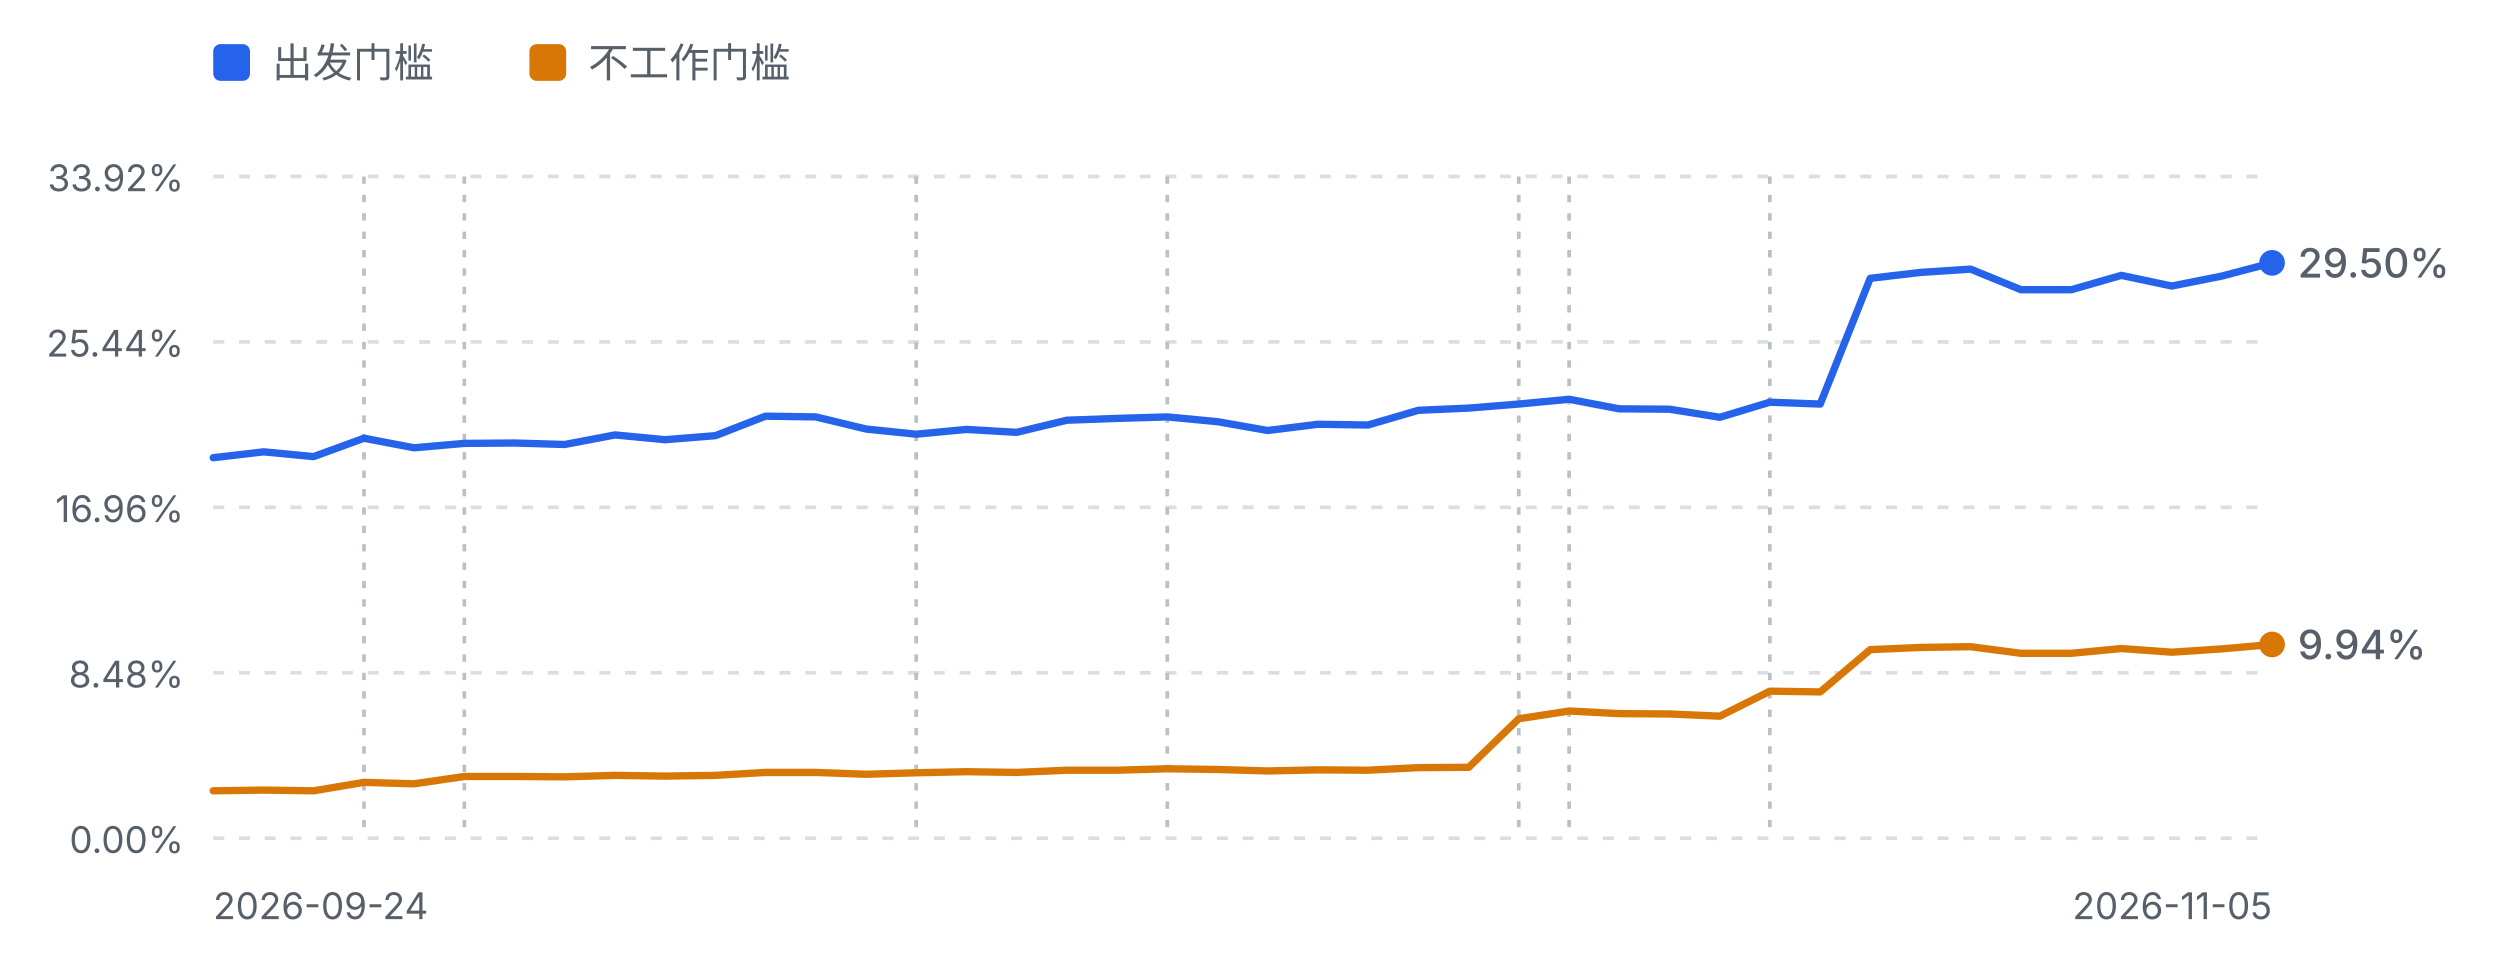
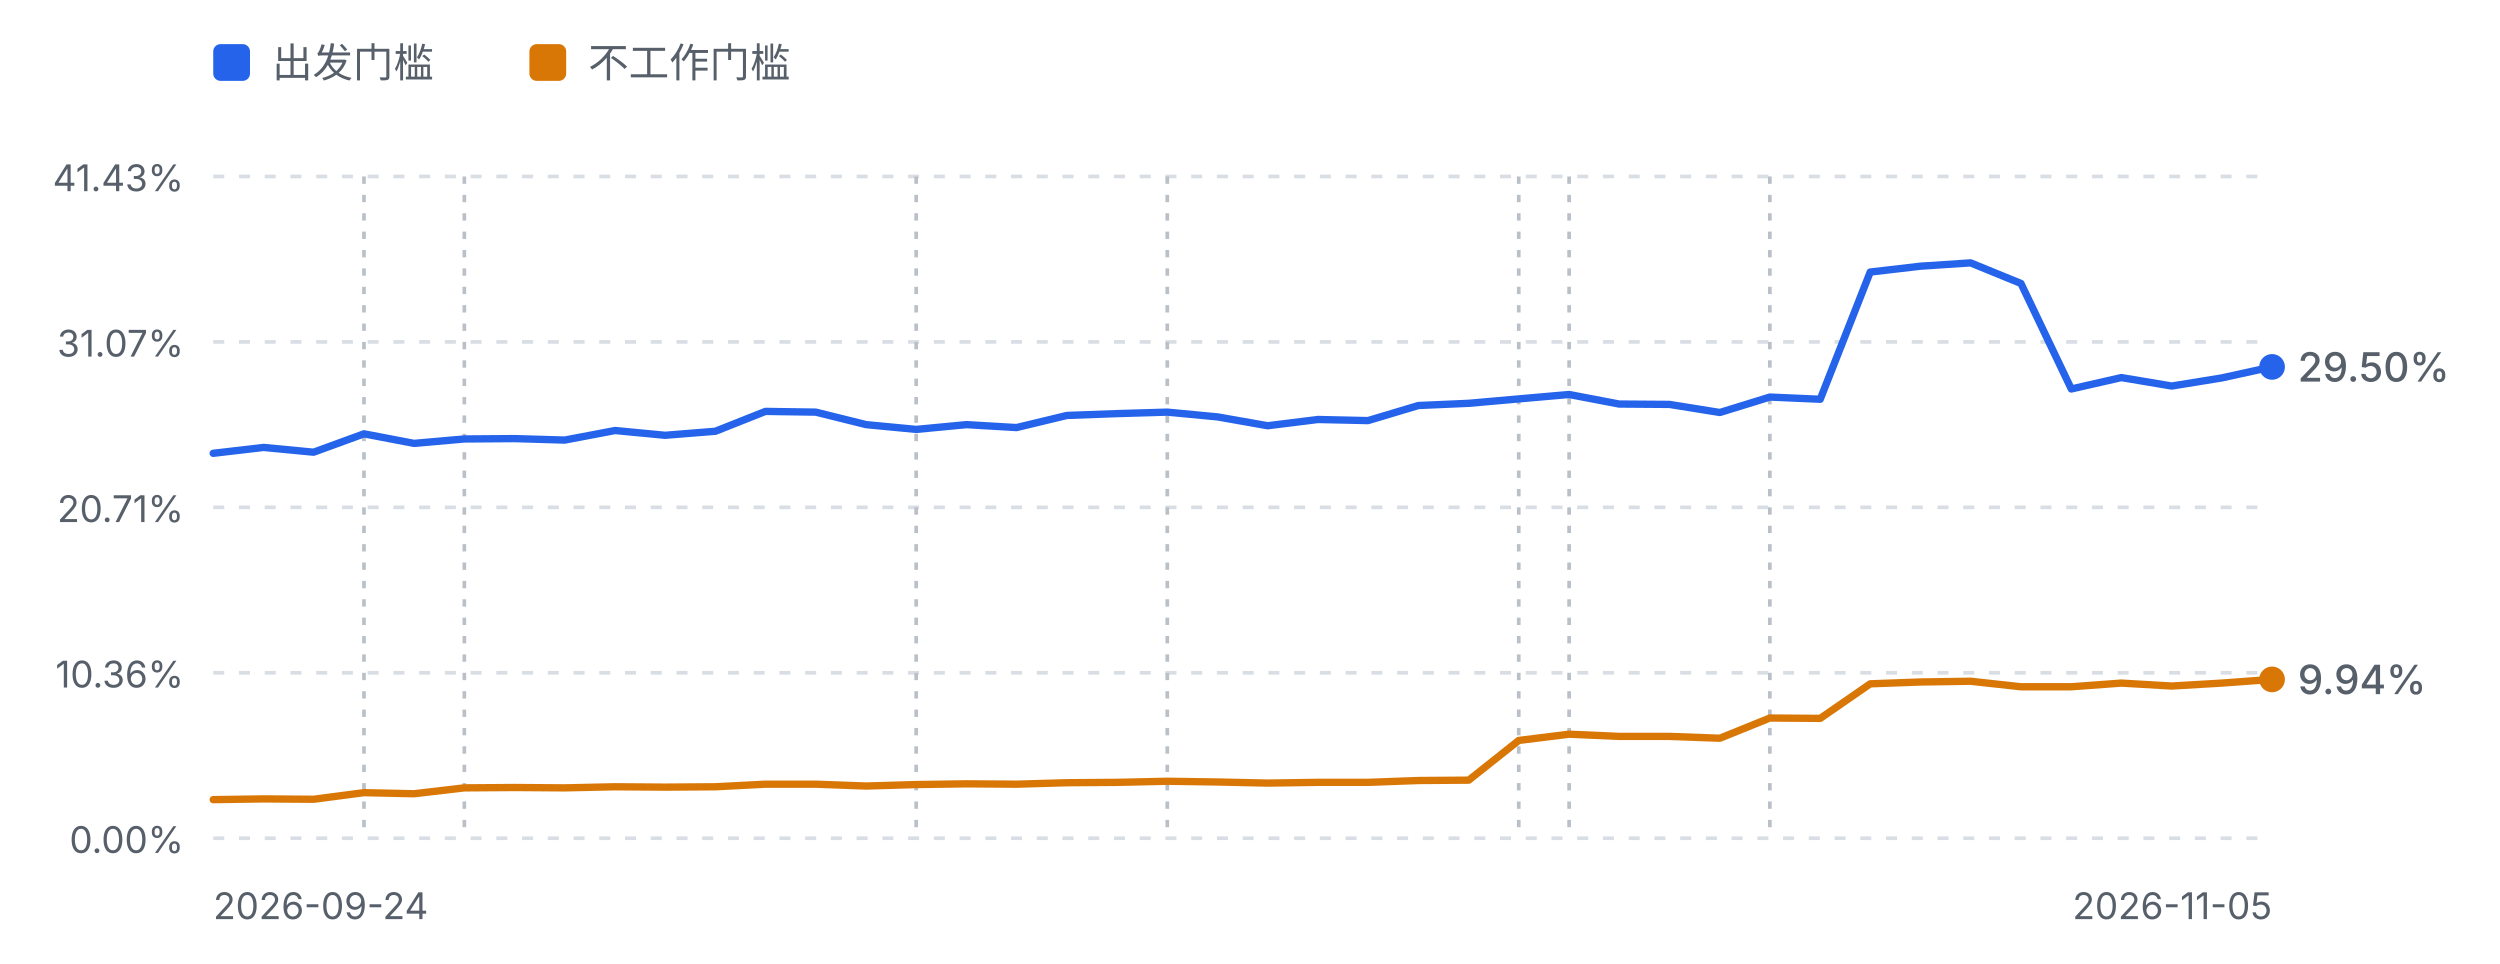
<svg xmlns="http://www.w3.org/2000/svg" viewBox="0 0 680 262" width="680" height="262" role="img" aria-label="进度曲线：出发门槛与不工作门槛">
  <defs>
    <style>
      .fg-muted { fill: #57606a; font-family: ui-sans-serif, system-ui, -apple-system, "Segoe UI", sans-serif; }
      .grid { stroke: #d8dee4; stroke-width: 1; stroke-dasharray: 3 4; }
      .mark { stroke: #b9c0c8; stroke-width: 1; stroke-dasharray: 2 3; }
      .line-dep { fill: none; stroke: #2563eb; stroke-width: 2; stroke-linejoin: round; stroke-linecap: round; }
      .line-fire { fill: none; stroke: #d97706; stroke-width: 2; stroke-linejoin: round; stroke-linecap: round; }
      @media (prefers-color-scheme: dark) {
        .fg-muted { fill: #8b949e; }
        .grid { stroke: #30363d; }
        .mark { stroke: #4d545c; }
        .line-dep { stroke: #60a5fa; }
        .line-fire { stroke: #f0b429; }
      }
    </style>
  </defs>
  <rect x="58" y="12" width="10" height="10" rx="2" fill="#2563eb" />
  <text class="fg-muted" x="74" y="21" font-size="11">出发门槛</text>
  <rect x="144" y="12" width="10" height="10" rx="2" fill="#d97706" />
  <text class="fg-muted" x="160" y="21" font-size="11">不工作门槛</text>
  <line class="grid" x1="58" y1="48.0" x2="618" y2="48.0" />
-   <text class="fg-muted" x="50" y="52.0" text-anchor="end" font-size="10">33.92%</text>
+   <text class="fg-muted" x="50" y="52.0" text-anchor="end" font-size="10">41.43%</text>
  <line class="grid" x1="58" y1="93.0" x2="618" y2="93.0" />
-   <text class="fg-muted" x="50" y="97.0" text-anchor="end" font-size="10">25.44%</text>
+   <text class="fg-muted" x="50" y="97.0" text-anchor="end" font-size="10">31.07%</text>
  <line class="grid" x1="58" y1="138.0" x2="618" y2="138.0" />
-   <text class="fg-muted" x="50" y="142.0" text-anchor="end" font-size="10">16.96%</text>
+   <text class="fg-muted" x="50" y="142.0" text-anchor="end" font-size="10">20.71%</text>
  <line class="grid" x1="58" y1="183.0" x2="618" y2="183.0" />
-   <text class="fg-muted" x="50" y="187.0" text-anchor="end" font-size="10">8.48%</text>
+   <text class="fg-muted" x="50" y="187.0" text-anchor="end" font-size="10">10.36%</text>
  <line class="grid" x1="58" y1="228.0" x2="618" y2="228.0" />
  <text class="fg-muted" x="50" y="232.0" text-anchor="end" font-size="10">0.00%</text>
  <line class="mark" x1="99.0" y1="48" x2="99.0" y2="228.0" />
  <line class="mark" x1="126.3" y1="48" x2="126.3" y2="228.0" />
  <line class="mark" x1="249.2" y1="48" x2="249.2" y2="228.0" />
  <line class="mark" x1="317.5" y1="48" x2="317.5" y2="228.0" />
  <line class="mark" x1="413.1" y1="48" x2="413.1" y2="228.0" />
  <line class="mark" x1="426.8" y1="48" x2="426.8" y2="228.0" />
  <line class="mark" x1="481.4" y1="48" x2="481.4" y2="228.0" />
-   <path d="M58.0,124.5 L71.7,122.9 L85.3,124.2 L99.0,119.2 L112.6,121.8 L126.3,120.6 L140.0,120.5 L153.6,120.9 L167.3,118.3 L180.9,119.6 L194.6,118.5 L208.2,113.2 L221.9,113.4 L235.6,116.7 L249.2,118.1 L262.9,116.8 L276.5,117.6 L290.2,114.3 L303.9,113.8 L317.5,113.4 L331.2,114.7 L344.8,117.1 L358.5,115.4 L372.1,115.6 L385.8,111.6 L399.5,111.0 L413.1,109.9 L426.8,108.6 L440.4,111.2 L454.1,111.3 L467.8,113.5 L481.4,109.4 L495.1,109.9 L508.7,75.7 L522.4,74.1 L536.0,73.2 L549.7,78.8 L563.4,78.8 L577.0,74.9 L590.7,77.8 L604.3,75.1 L618.0,71.5" class="line-dep" />
-   <path d="M58.0,215.1 L71.7,214.9 L85.3,215.1 L99.0,212.8 L112.6,213.2 L126.3,211.2 L140.0,211.2 L153.6,211.3 L167.3,210.9 L180.9,211.1 L194.6,210.9 L208.2,210.1 L221.9,210.1 L235.6,210.6 L249.2,210.2 L262.9,209.9 L276.5,210.1 L290.2,209.5 L303.9,209.5 L317.5,209.1 L331.2,209.3 L344.8,209.7 L358.5,209.4 L372.1,209.5 L385.8,208.8 L399.5,208.7 L413.1,195.5 L426.8,193.4 L440.4,194.1 L454.1,194.2 L467.8,194.8 L481.4,188.0 L495.1,188.2 L508.7,176.7 L522.4,176.1 L536.0,175.9 L549.7,177.7 L563.4,177.7 L577.0,176.4 L590.7,177.4 L604.3,176.5 L618.0,175.3" class="line-fire" />
-   <circle cx="618.0" cy="175.3" r="3.5" fill="#d97706" />
-   <text class="fg-muted" x="625.0" y="179.3" font-size="11" font-weight="500" fill="#d97706">9.94%</text>
-   <circle cx="618.0" cy="71.5" r="3.5" fill="#2563eb" />
-   <text class="fg-muted" x="625.0" y="75.5" font-size="11" font-weight="500" fill="#2563eb">29.50%</text>
+   <path d="M58.0,123.3 L71.7,121.7 L85.3,123.0 L99.0,118.0 L112.6,120.6 L126.3,119.4 L140.0,119.3 L153.6,119.7 L167.3,117.1 L180.9,118.4 L194.6,117.3 L208.2,111.9 L221.9,112.1 L235.6,115.5 L249.2,116.8 L262.9,115.5 L276.5,116.3 L290.2,113.0 L303.9,112.5 L317.5,112.1 L331.2,113.4 L344.8,115.8 L358.5,114.1 L372.1,114.4 L385.8,110.3 L399.5,109.7 L413.1,108.5 L426.8,107.3 L440.4,109.9 L454.1,110.0 L467.8,112.2 L481.4,108.0 L495.1,108.6 L508.7,74.0 L522.4,72.4 L536.0,71.5 L549.7,77.1 L563.4,105.8 L577.0,102.7 L590.7,105.0 L604.3,102.8 L618.0,99.8" class="line-dep" />
+   <path d="M58.0,217.5 L71.7,217.3 L85.3,217.4 L99.0,215.6 L112.6,215.9 L126.3,214.3 L140.0,214.2 L153.6,214.3 L167.3,214.0 L180.9,214.1 L194.6,214.0 L208.2,213.3 L221.9,213.3 L235.6,213.8 L249.2,213.4 L262.9,213.2 L276.5,213.3 L290.2,212.9 L303.9,212.8 L317.5,212.5 L331.2,212.7 L344.8,213.0 L358.5,212.8 L372.1,212.8 L385.8,212.3 L399.5,212.2 L413.1,201.4 L426.8,199.7 L440.4,200.3 L454.1,200.3 L467.8,200.8 L481.4,195.3 L495.1,195.4 L508.7,186.0 L522.4,185.5 L536.0,185.3 L549.7,186.8 L563.4,186.8 L577.0,185.8 L590.7,186.6 L604.3,185.8 L618.0,184.8" class="line-fire" />
+   <circle cx="618.0" cy="184.8" r="3.5" fill="#d97706" />
+   <text class="fg-muted" x="625.0" y="188.8" font-size="11" font-weight="500" fill="#d97706">9.94%</text>
+   <circle cx="618.0" cy="99.8" r="3.5" fill="#2563eb" />
+   <text class="fg-muted" x="625.0" y="103.8" font-size="11" font-weight="500" fill="#2563eb">29.50%</text>
  <text class="fg-muted" x="58" y="250" font-size="10">2026-09-24</text>
  <text class="fg-muted" x="618" y="250" text-anchor="end" font-size="10">2026-11-05</text>
</svg>
